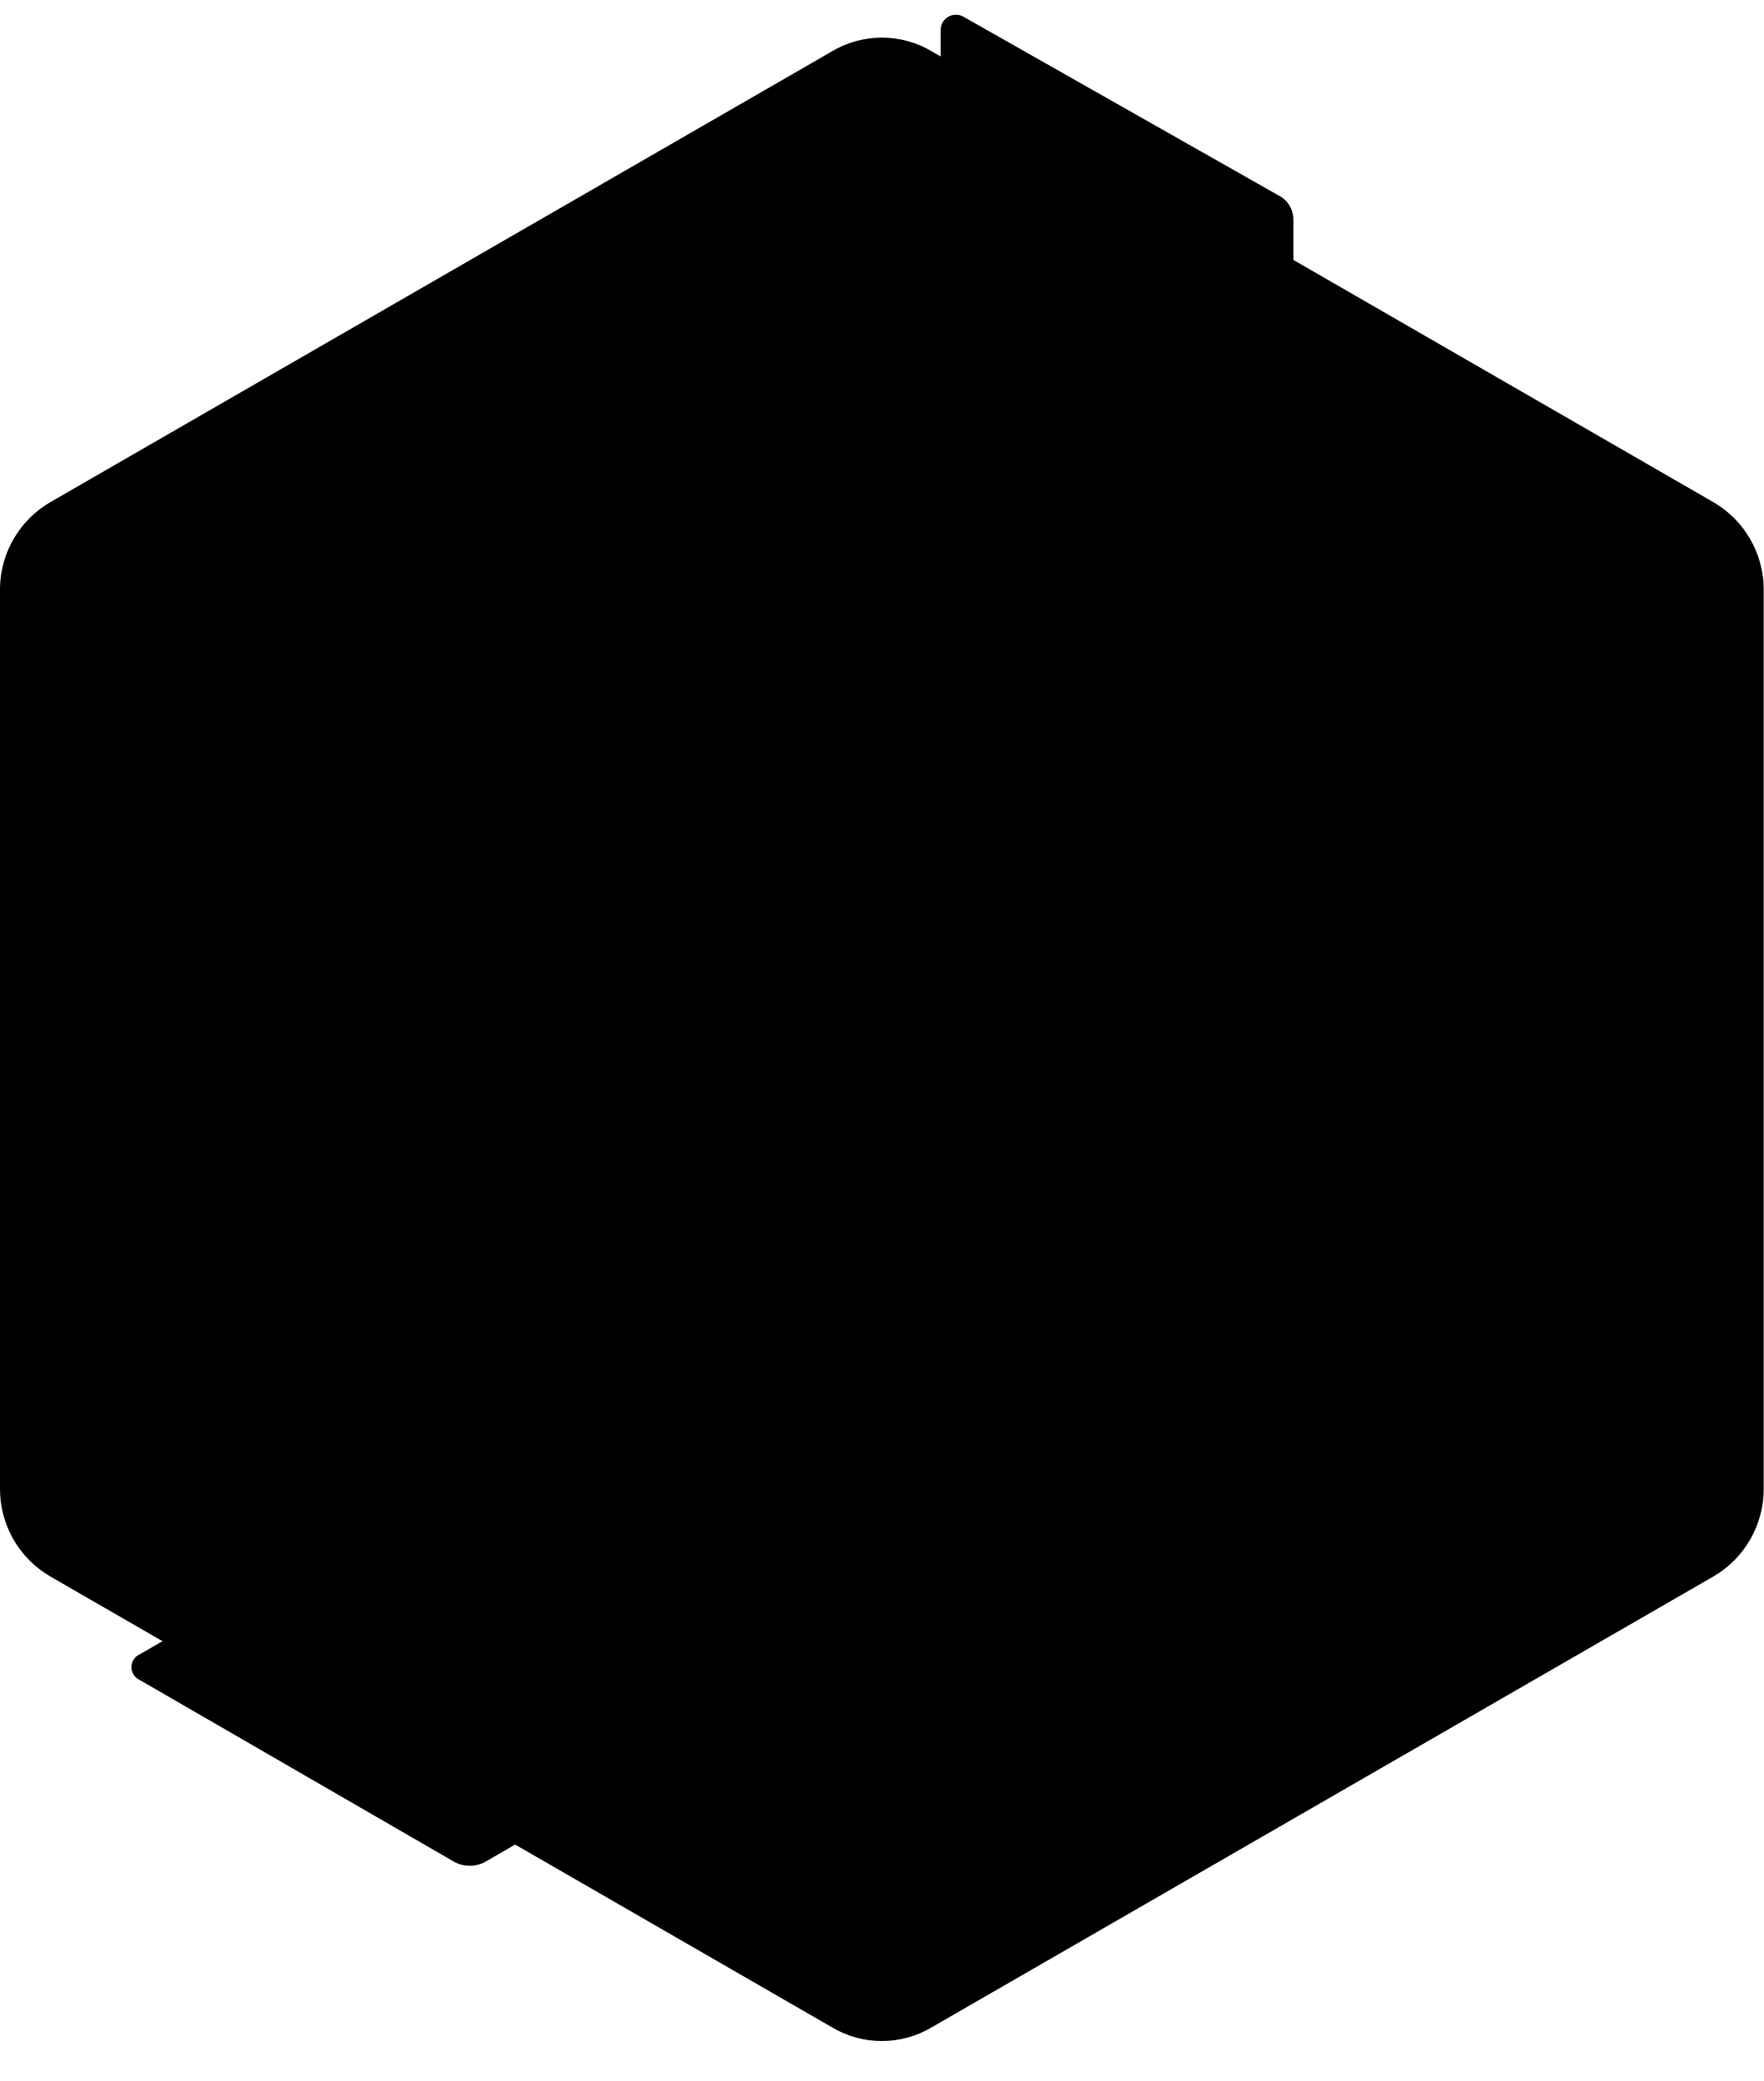
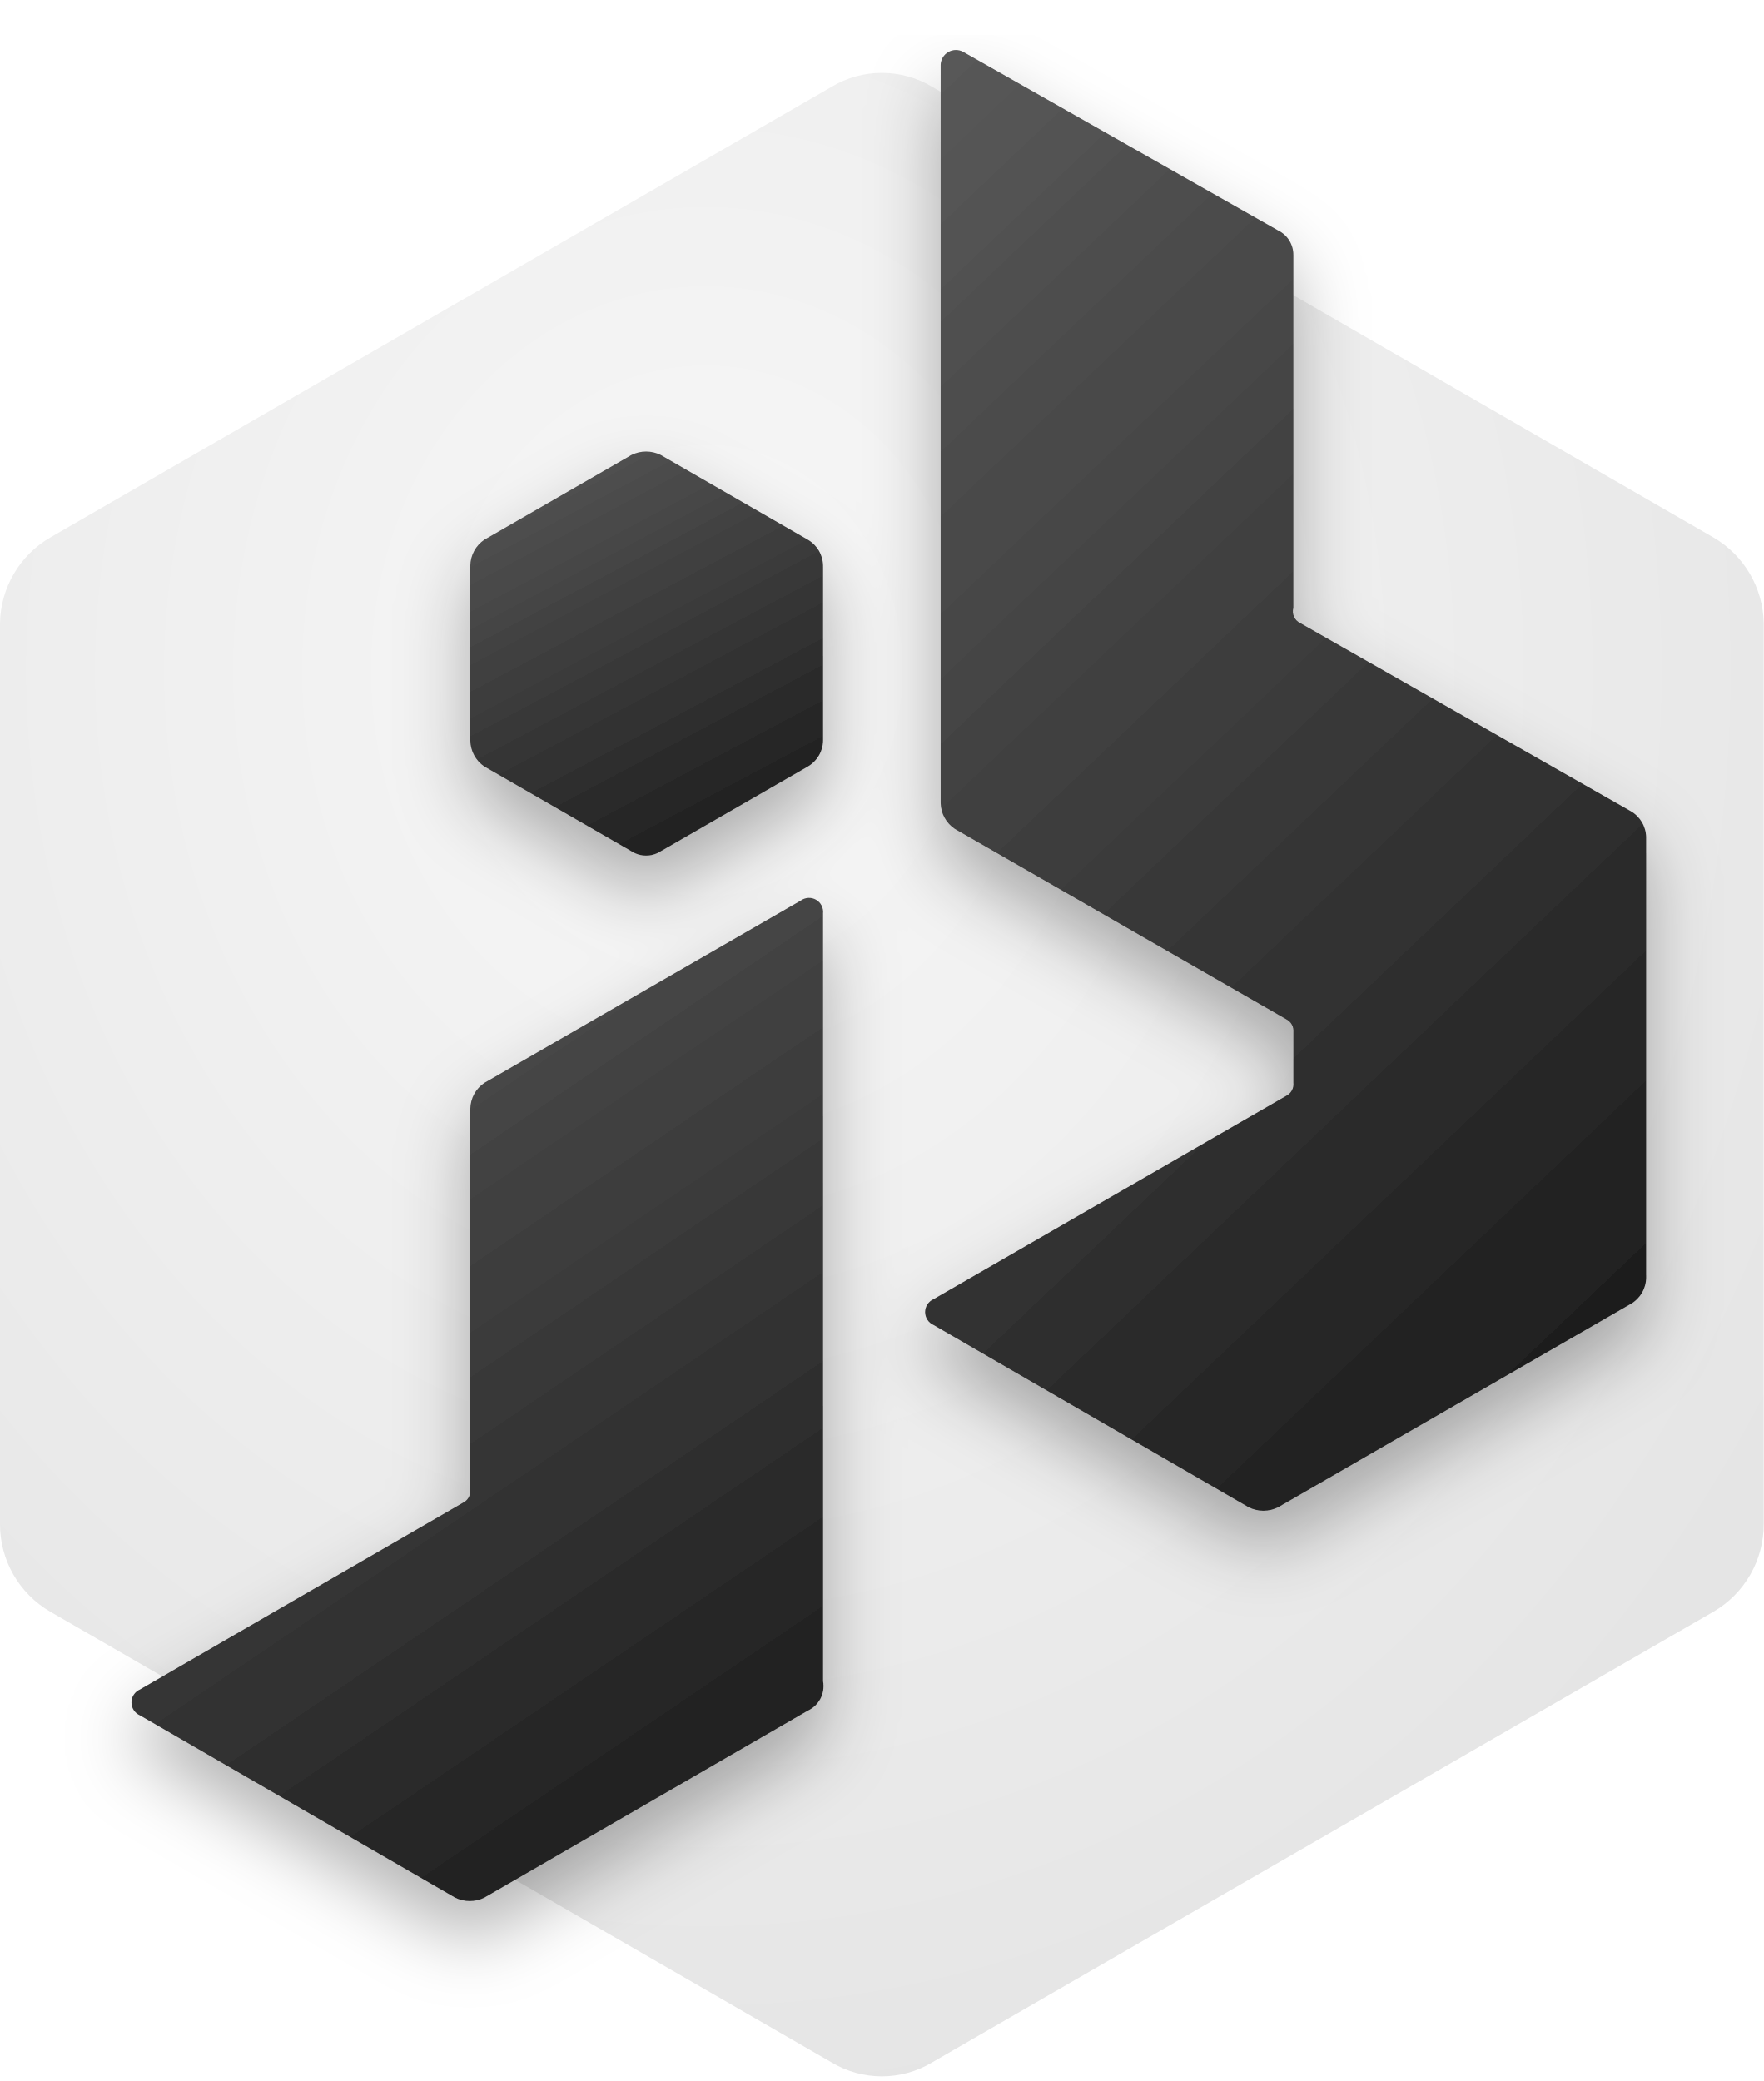
- <svg xmlns="http://www.w3.org/2000/svg" viewBox="0 0 15 17.7">
-   <path class="hexagon" d="M14.57,4.27,7.93.44a.83.83,0,0,0-.86,0L.43,4.27A.86.86,0,0,0,0,5v7.66a.86.86,0,0,0,.43.75l6.64,3.83a.83.83,0,0,0,.86,0l6.64-3.83a.86.86,0,0,0,.43-.75V5A.86.86,0,0,0,14.57,4.27Z" />
-   <g class="lettering">
-     <path class="1" d="M6.87,4.29,5.62,3.57a.28.28,0,0,0-.25,0l-1.25.72A.27.27,0,0,0,4,4.51V6a.27.27,0,0,0,.12.22l1.25.72a.23.23,0,0,0,.25,0l1.25-.72A.26.26,0,0,0,7,6V4.51A.26.26,0,0,0,6.87,4.29Z" />
-     <path class="2" d="M6.81,7.36,4.12,8.91A.27.27,0,0,0,4,9.13v3.25a.11.11,0,0,1-.06.1L1.19,14.07a.12.12,0,0,0,0,.22l2.68,1.55a.28.28,0,0,0,.25,0l2.75-1.59A.23.23,0,0,0,7,14V7.47A.12.12,0,0,0,6.81,7.36Z" />
-     <path class="3" d="M13.87,6.6,11.06,5A.11.11,0,0,1,11,4.87v-3a.23.23,0,0,0-.13-.21L8.19.14A.13.13,0,0,0,8,.25V6.53a.27.27,0,0,0,.12.22l2.82,1.62a.11.11,0,0,1,.06.11v.43a.11.11,0,0,1-.06.11l-3,1.73a.12.12,0,0,0,0,.22l2.68,1.55a.28.28,0,0,0,.25,0l3-1.73a.26.26,0,0,0,.13-.22V6.82A.26.26,0,0,0,13.87,6.6Z" />
+ <svg xmlns="http://www.w3.org/2000/svg" viewBox="0 -0.3 15 17.7">
+   <radialGradient id="radial-gradient" cx="0.4" cy="0.3" r="0.7" gradientTransform="matrix(1, 0, 0, 1, 0, 0)" gradientUnits="objectBoundingBox">
+     <stop offset="0" stop-opacity="0.03" />
+     <stop offset="1" stop-opacity="0.1" />
+   </radialGradient>
+   <linearGradient id="linear-gradient" x1="1.365" y1="1.34" x2="0.5" y2="-0.529" gradientUnits="objectBoundingBox">
+     <stop offset="0" stop-color="#000000" />
+     <stop offset="1" stop-color="#676767" />
+   </linearGradient>
+   <filter id="drop-shadow" x="0 " y="0" width="15" height="18" filterUnits="userSpaceOnUse">
+     <feOffset dy="0.3" input="SourceAlpha" />
+     <feGaussianBlur stdDeviation="0.3" result="blur" />
+     <feFlood flood-opacity="0.3" />
+     <feComposite operator="in" in2="blur" />
+     <feComposite in="SourceGraphic" />
+   </filter>
+   <path class="hexagon" fill="url(#radial-gradient)" d="M14.57,4.27,7.93.44a.83.83,0,0,0-.86,0L.43,4.27A.86.86,0,0,0,0,5v7.66a.86.86,0,0,0,.43.75l6.64,3.83a.83.83,0,0,0,.86,0l6.64-3.83a.86.86,0,0,0,.43-.75V5A.86.86,0,0,0,14.57,4.27Z" />
+   <g class="letters" filter="url(#drop-shadow)">
+     <g fill="url(#linear-gradient)">
+       <path class="1" d="M6.87,4.29,5.62,3.57a.28.28,0,0,0-.25,0l-1.25.72A.27.27,0,0,0,4,4.51V6a.27.27,0,0,0,.12.22l1.25.72a.23.23,0,0,0,.25,0l1.25-.72A.26.26,0,0,0,7,6V4.51A.26.26,0,0,0,6.87,4.29Z" />
+       <path class="2" d="M6.81,7.36,4.12,8.91A.27.27,0,0,0,4,9.13v3.25a.11.11,0,0,1-.06.1L1.19,14.07a.12.12,0,0,0,0,.22l2.68,1.55a.28.28,0,0,0,.25,0l2.75-1.59A.23.23,0,0,0,7,14V7.47A.12.12,0,0,0,6.81,7.36Z" />
+       <path class="3" d="M13.87,6.6,11.06,5A.11.11,0,0,1,11,4.87v-3a.23.23,0,0,0-.13-.21L8.19.14A.13.13,0,0,0,8,.25V6.53a.27.27,0,0,0,.12.22l2.82,1.62a.11.11,0,0,1,.06.11v.43a.11.11,0,0,1-.06.11l-3,1.73a.12.12,0,0,0,0,.22l2.68,1.55a.28.28,0,0,0,.25,0l3-1.73a.26.26,0,0,0,.13-.22V6.82A.26.26,0,0,0,13.87,6.6Z" />
+     </g>
  </g>
</svg>
